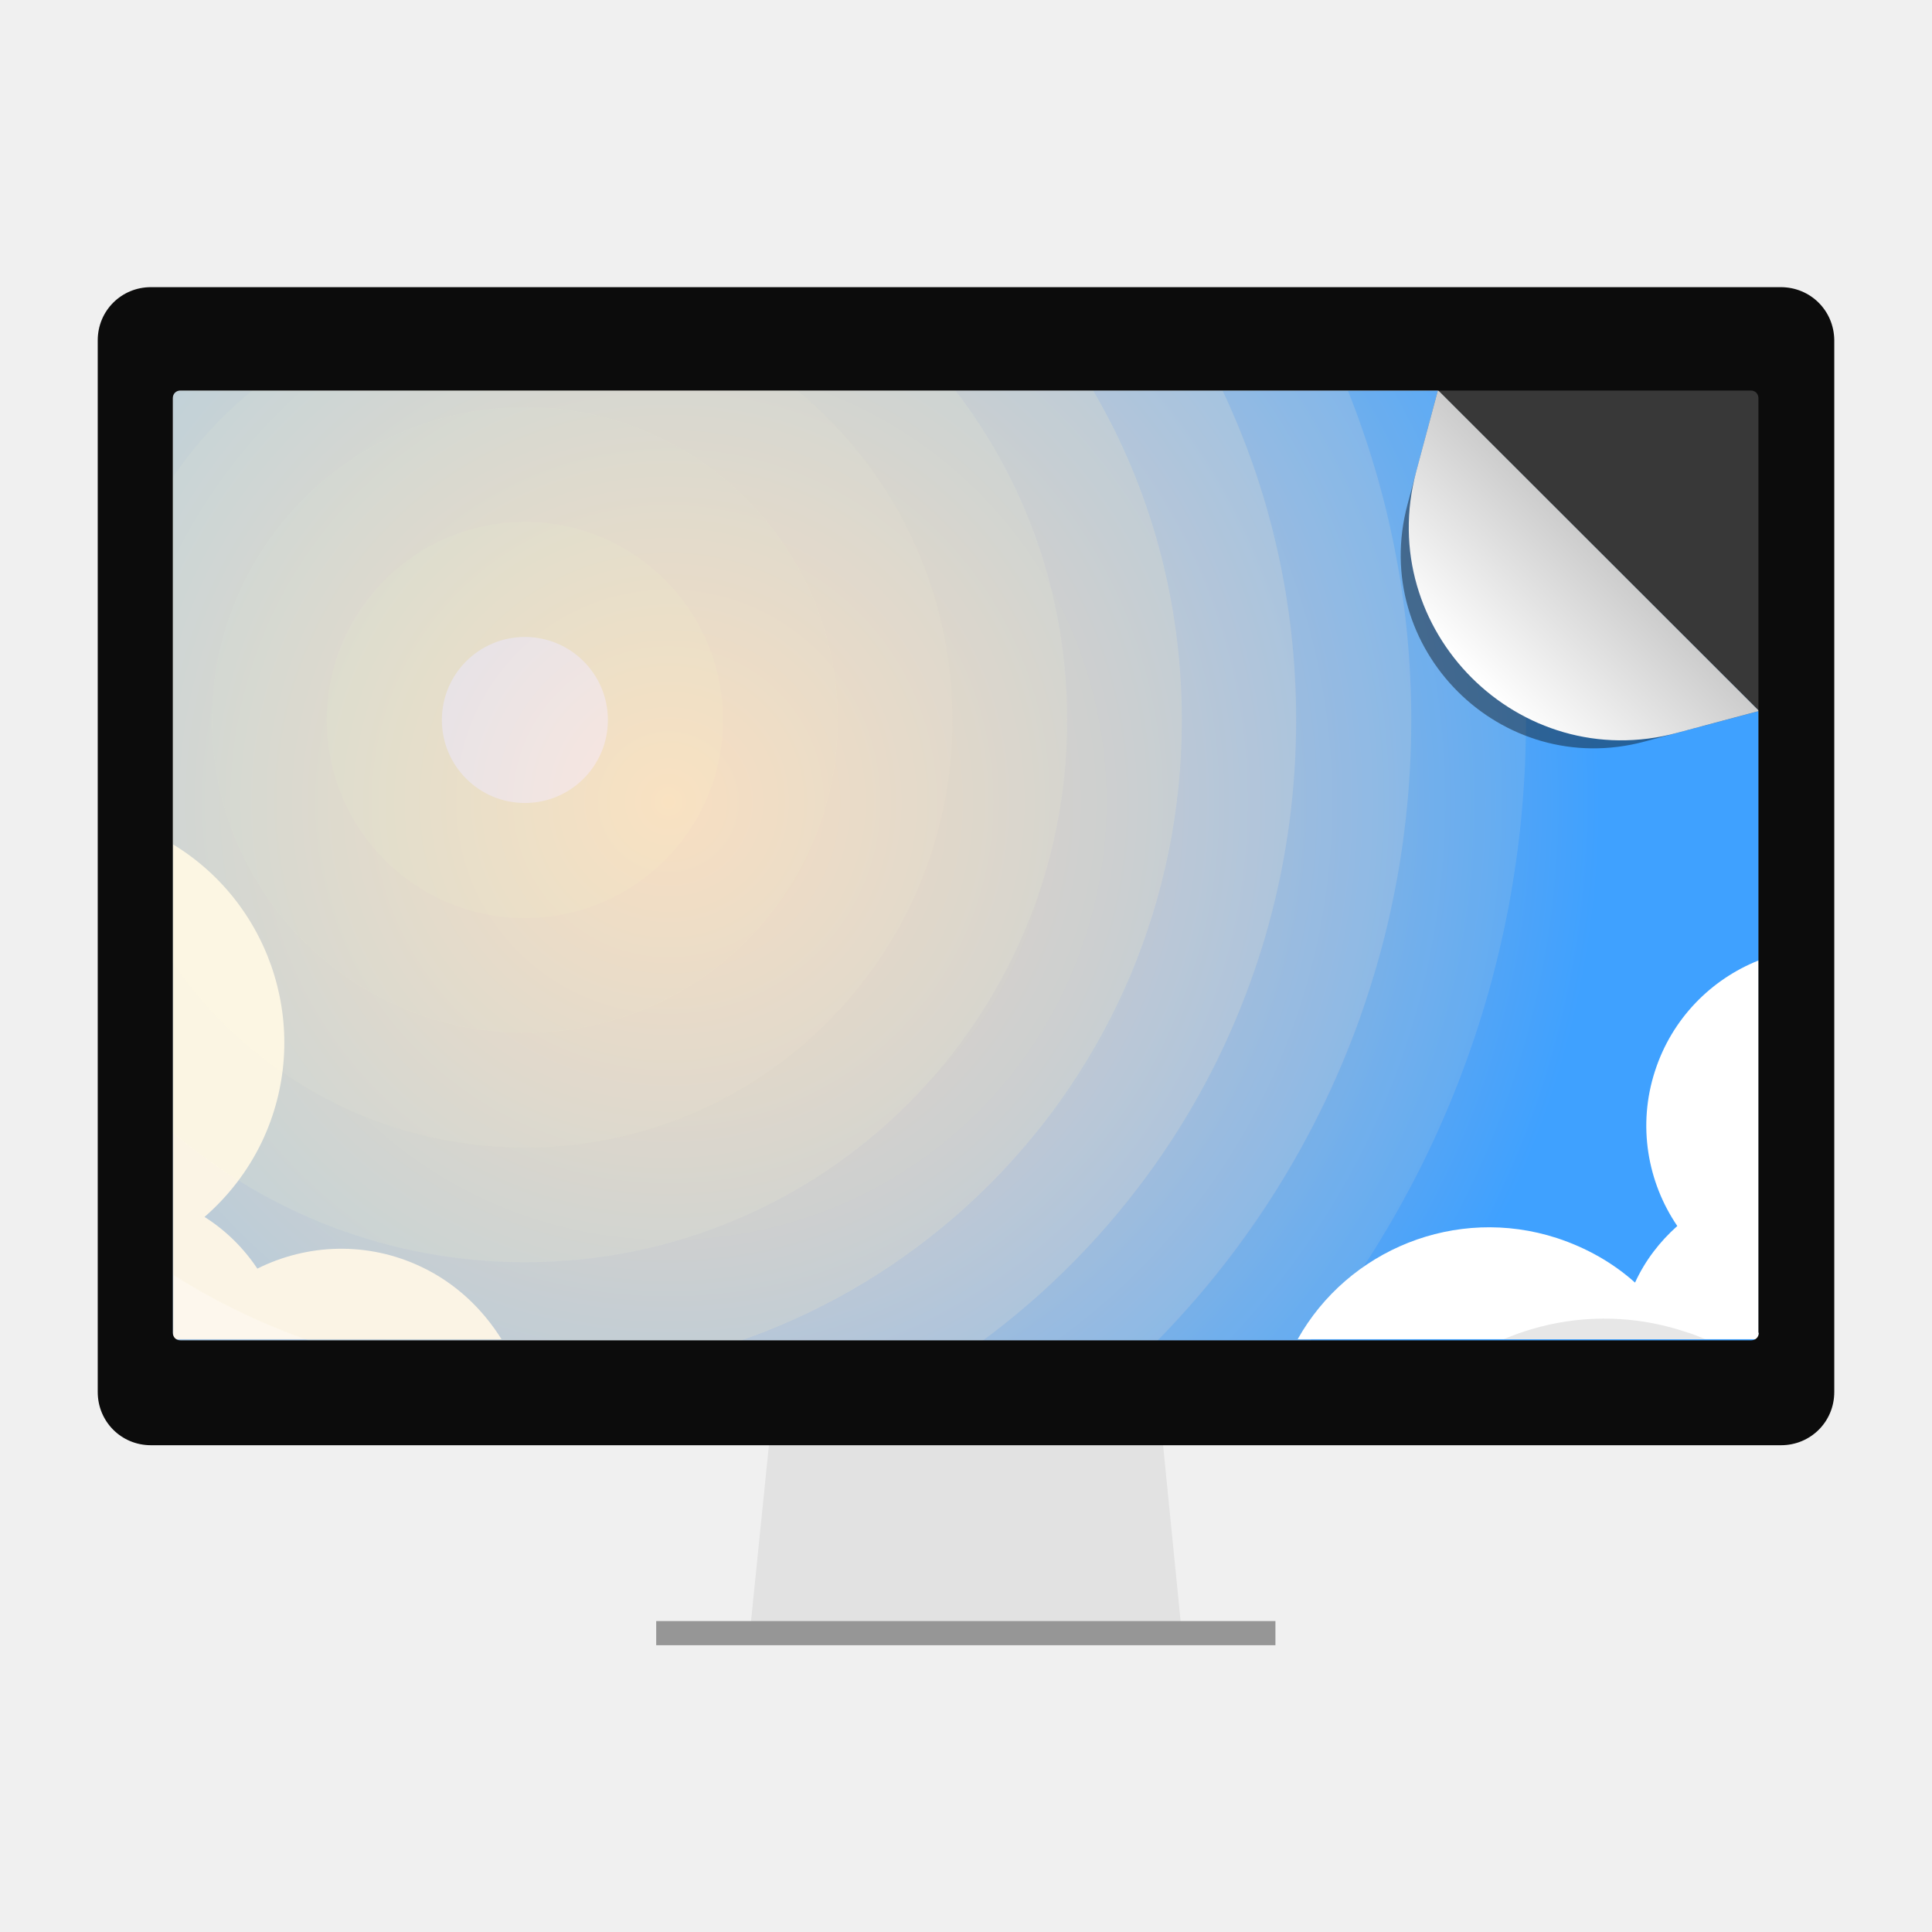
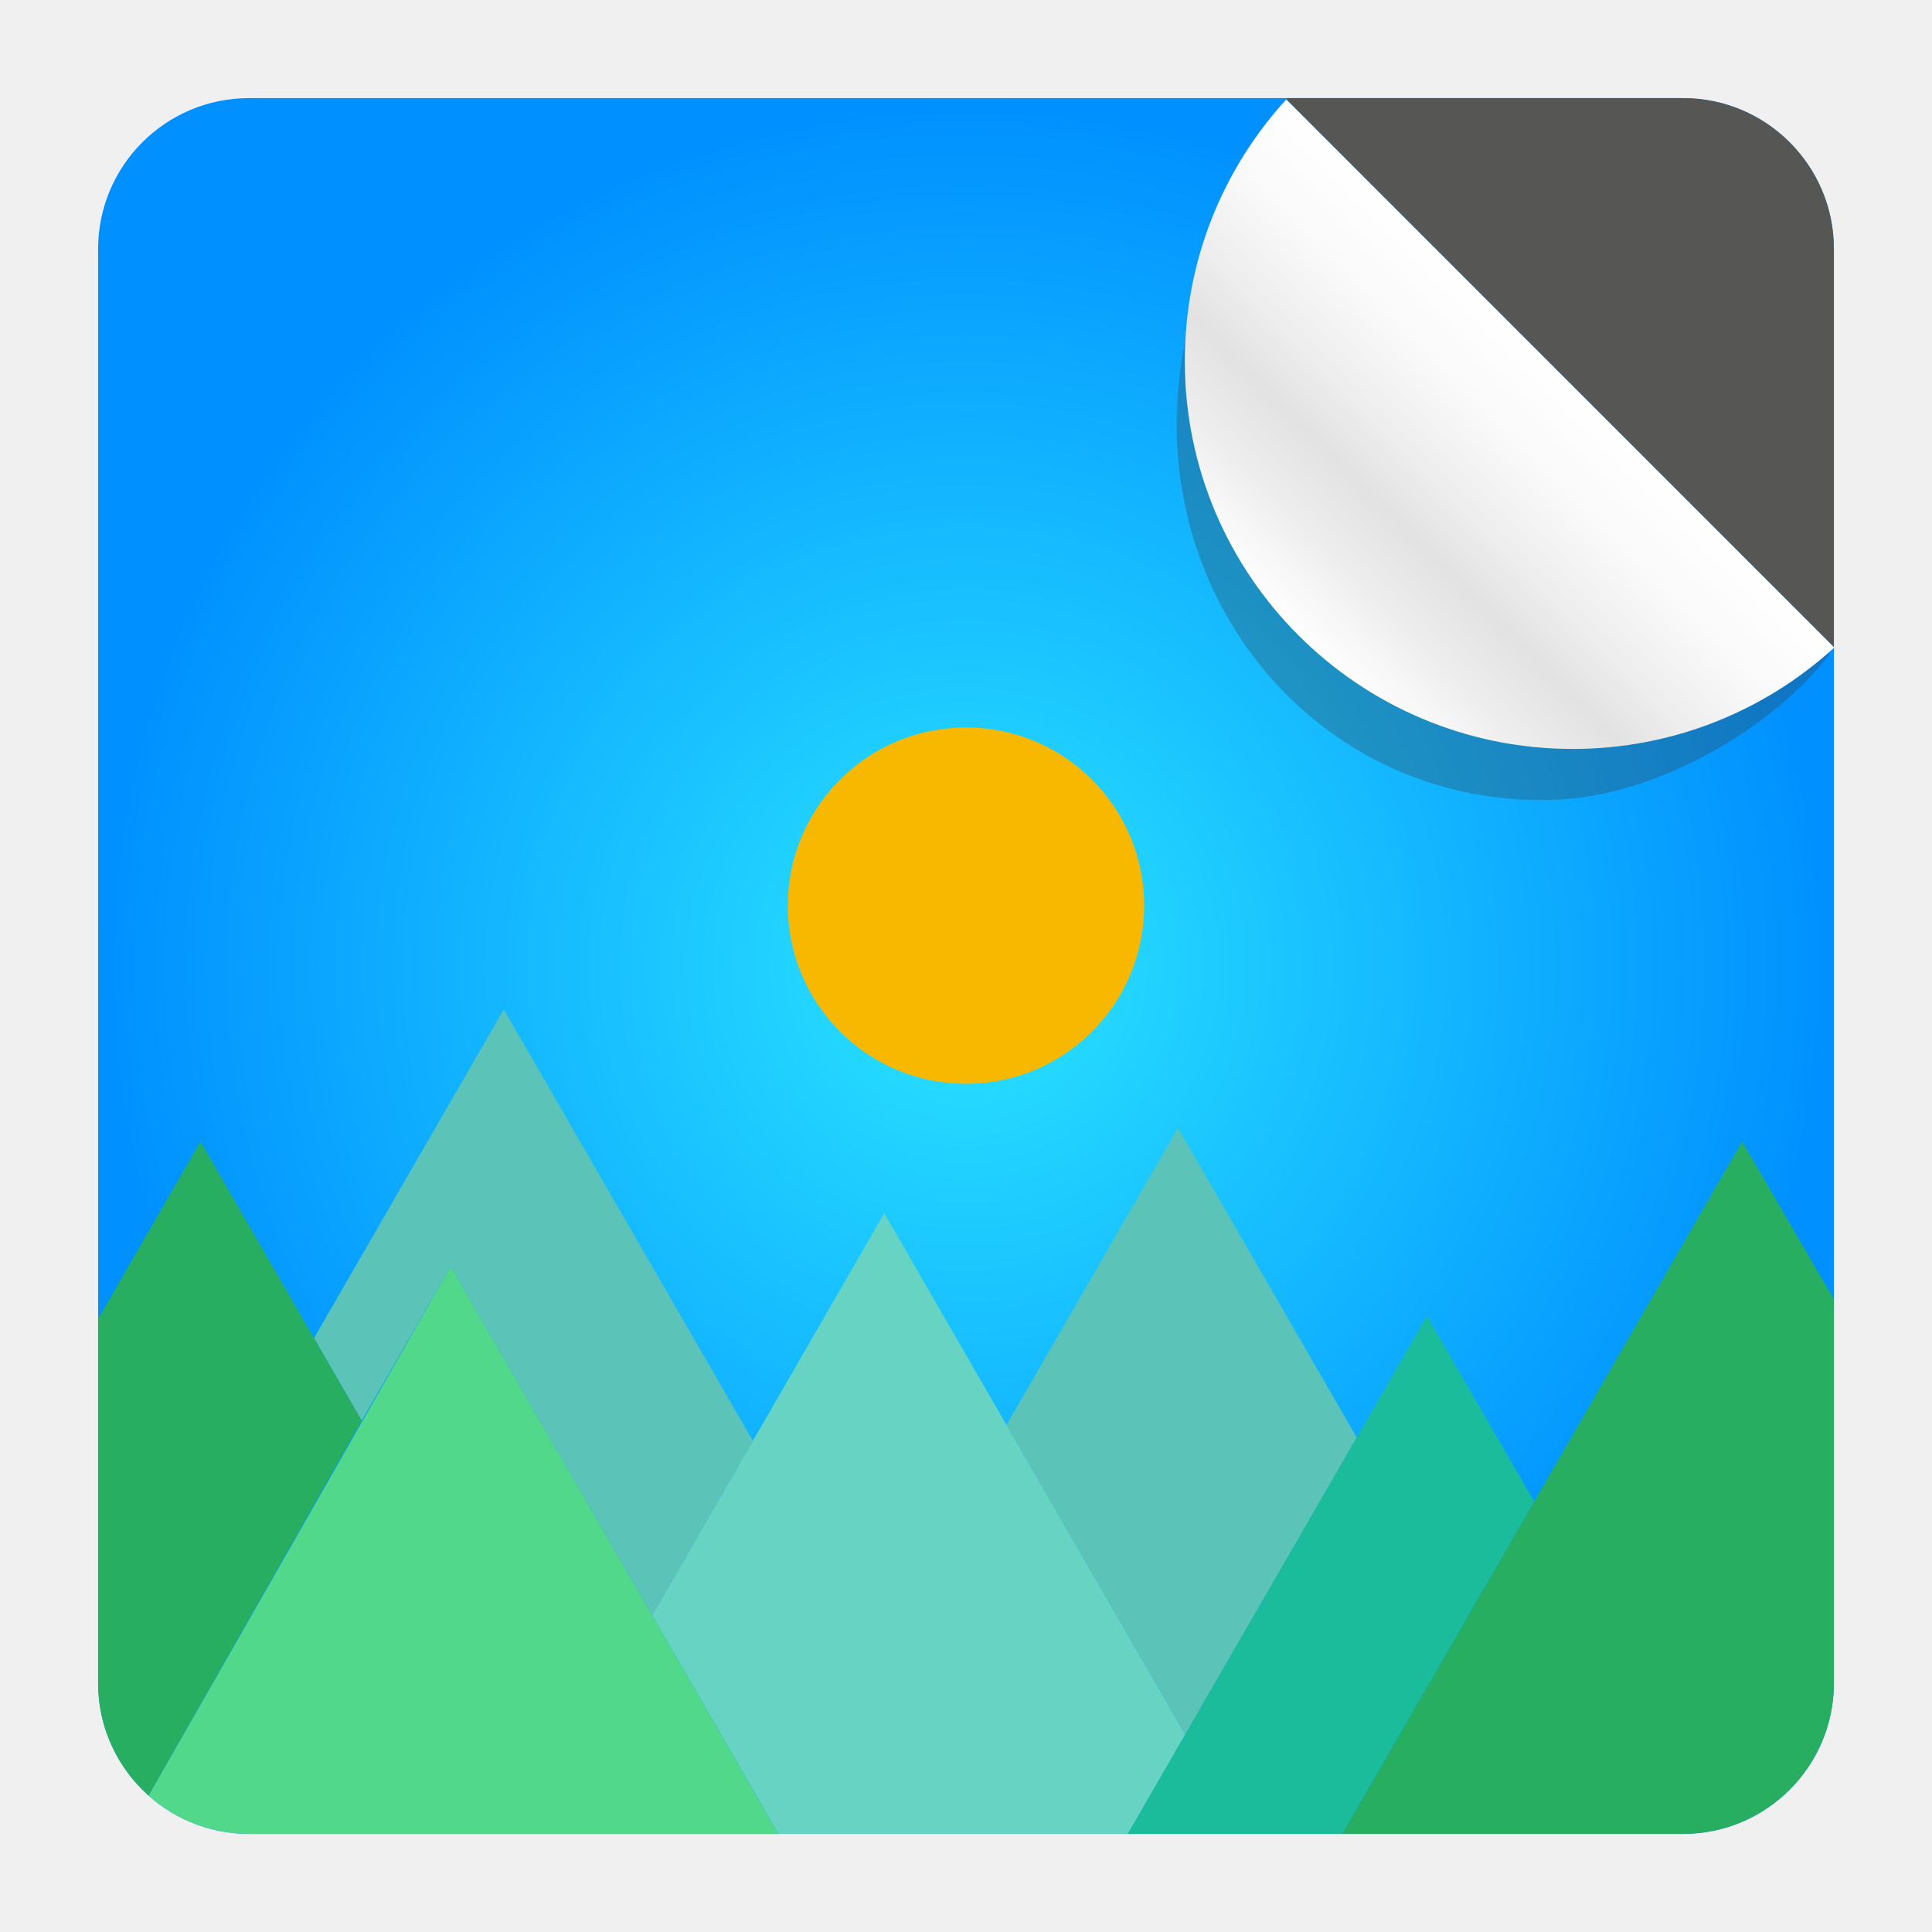
<svg xmlns="http://www.w3.org/2000/svg" version="1.1" id="Layer_3" x="0px" y="0px" viewBox="0 0 512 512" style="enable-background:new 0 0 512 512;" xml:space="preserve">
+   <radialGradient id="SVGID_1_" cx="256" cy="256" r="230" gradientUnits="userSpaceOnUse">
+     <stop offset="0" style="stop-color:#2AE4FF" />
+     <stop offset="1" style="stop-color:#0090FF" />
+   </radialGradient>
+   <path style="fill:url(#SVGID_1_);" d="M446,486H66c-22.091,0-40-17.909-40-40V66c0-22.091,17.909-40,40-40h380  c22.091,0,40,17.909,40,40v380C486,468.091,468.091,486,446,486z" />
  <g>
    <g>
-       <polygon style="fill:#E2E2E2;" points="313,430.9 308.2,382.7 203.8,382.7 198.9,430.9   " />
-       <rect x="173.9" y="429.6" style="fill:#969696;" width="164.1" height="6.4" />
+       <polygon style="fill:#5BC3B7;" points="172.829,428.077 199.524,381.839 133.514,267.504 83.215,354.623 95.846,376.499     119.449,335.619   " />
+       <polygon style="fill:#5BC3B7;" points="359.552,380.961 312.182,298.912 266.735,377.63 314.105,459.677   " />
+       <polygon style="fill:#66D3C3;" points="172.829,428.077 206.271,486 298.908,486 314.105,459.679 234.345,321.527   " />
+       <path style="fill:#27AE61;" d="M95.846,376.5l-12.631-21.876l-30.082-52.104L26,349.514V446c0,11.856,5.163,22.503,13.358,29.828    l56.488-99.327V376.5L95.846,376.5L95.846,376.5z" />
+       <path style="fill:#51D88B;" d="M39.381,475.848C46.453,482.159,55.776,486,66,486h140.27l-1.052-1.822l-32.389-56.101    l-53.38-92.459L39.381,475.848z" />
+       <polygon style="fill:#1BBC9B;" points="359.552,380.961 314.106,459.678 314.105,459.679 314.106,459.679 298.909,486     355.751,486 387.97,430.181 406.581,397.945 378.164,348.724   " />
+       <path style="fill:#27AE61;" d="M461.676,302.519l-55.094,95.425l0,0.001l0,0.001l-18.612,32.237L355.751,486H446    c22.091,0,40-17.909,40-40V344.333L461.676,302.519z" />
    </g>
+     <g style="display:none;">
+       <g style="display:inline;">
+         <polygon style="fill:#E2E2E2;" points="305.425,407.615 301.263,365.82 210.737,365.82 206.488,407.615    " />
+         <rect x="184.81" y="406.487" style="fill:#969696;" width="142.293" height="5.55" />
+       </g>
+       <path style="display:inline;fill:#0C0C0C;" d="M443.209,99.963H68.704c-6.763,0-12.226,5.376-12.226,12.226v241.664    c0,6.763,5.376,12.226,12.226,12.226h374.592c6.763,0,12.226-5.376,12.226-12.226V112.103    C455.436,105.339,450.06,99.963,443.209,99.963z M438.18,340.24c0,1.041-0.78,1.734-1.734,1.734H75.467    c-1.041,0-1.734-0.78-1.734-1.734V125.456c0-1.041,0.78-1.734,1.734-1.734h360.892c1.041,0,1.734,0.78,1.734,1.734V340.24H438.18z    " />
+     </g>
+     <circle style="fill:#F9B800;" cx="256" cy="240" r="47.215" />
    <g>
-       <radialGradient id="SVGID_1_" cx="177.146" cy="299.524" r="247.137" gradientTransform="matrix(1 0 0 -1 0 512)" gradientUnits="userSpaceOnUse">
-         <stop offset="0" style="stop-color:#F5C2AB" />
-         <stop offset="1" style="stop-color:#3FA1FF" />
-       </radialGradient>
-       <rect x="45.8" y="103.5" style="fill:url(#SVGID_1_);" width="420.3" height="262.7" />
-       <g>
-         <path style="fill:#FFFFFF;" d="M111.8,335.8c-14.4-6.9-30.4-6.2-43.6,0.4c-3.6-5.4-8.3-10.1-14-13.7c6.2-5.4,11.4-12,15.2-19.9     C83,274,72.5,240,45.9,223.8v131.1h87C127.9,346.9,120.8,340.1,111.8,335.8z" />
-       </g>
-       <g style="opacity:0.6;">
-         <path style="opacity:0.2;fill:#F7E7CF;enable-background:new    ;" d="M45.8,366.1h292.4c41.2-46.8,66.2-108.1,66.2-175.3     c0-30.6-5.2-60-14.7-87.3H45.8V366.1z" />
-         <path style="opacity:0.3;fill:#F7E9CF;enable-background:new    ;" d="M45.8,366.1h249.6c48.2-43,78.6-105.6,78.6-175.3     c0-30.9-6-60.3-16.8-87.3H45.8V366.1z" />
-         <path style="opacity:0.4;fill:#F9EBCF;enable-background:new    ;" d="M45.8,366.1h198.5c59.4-35.8,99.2-100.9,99.2-175.3     c0-31.2-7-60.9-19.5-87.3H45.8V366.1z" />
-         <path style="opacity:0.6;fill:#F9EDCE;enable-background:new    ;" d="M45.8,337.8c27,17.1,58.9,27.1,93.3,27.1     c96.1,0,174.1-77.9,174.1-174.1c0-31.8-8.5-61.7-23.5-87.3H45.8V337.8z" />
-         <path style="opacity:0.7;fill:#F9EFCF;enable-background:new    ;" d="M45.8,300.1c25.1,21.4,57.7,34.4,93.3,34.4     c79.4,0,143.7-64.3,143.7-143.7c0-32.9-11-63.1-29.6-87.3H45.8V300.1z" />
-         <path style="opacity:0.8;fill:#FBF1CF;enable-background:new    ;" d="M45.8,126.5v128.6c20.4,29.6,54.6,49,93.3,49     c62.6,0,113.3-50.7,113.3-113.3c0-35.2-16-66.6-41.1-87.3H66.9C58.8,110.1,51.7,117.9,45.8,126.5z" />
-         <circle style="opacity:0.9;fill:#FBF3D0;enable-background:new    ;" cx="139.1" cy="190.8" r="82.9" />
-         <circle style="fill:#FCF6D0;" cx="139.1" cy="190.8" r="52.5" />
-         <circle style="fill:#FFFFFF;" cx="139.1" cy="190.8" r="22" />
-       </g>
-       <g>
-         <g>
-           <path style="fill:#FFFFFF;" d="M443.2,109c-8.4,26,1.6,53.5,22.9,68.5v-73.9h-20.8C444.6,105.2,443.9,107.1,443.2,109z" />
-         </g>
-         <g>
-           <path style="fill:#FFFFFF;" d="M466.1,354.9V254.5c-12.6,5-23,15.4-27.5,29.3c-4.7,14.4-2,29.5,5.9,41.1      c-4.6,4.1-8.5,9.1-11.2,15c-5.8-5.2-12.8-9.2-20.7-11.8c-26.8-8.7-55.4,3.1-68.7,26.8H466.1z" />
-           <path style="fill:#E7E7E7;" d="M451.9,354.9c-1.8-0.8-3.7-1.5-5.7-2.1c-16.3-5.3-33.1-4.1-47.7,2.1H451.9z" />
-         </g>
-       </g>
+       <path style="opacity:0.3;fill:#353535;enable-background:new    ;" d="M484.767,173.442    c-8.085-42.616-23.385-79.942-45.927-102.484c-21.014-21.014-54.871-35.739-93.888-44.19c-1.345-0.15-2.699-0.297-4.063-0.44    c-16.708,18.282-29.062,59.356-29.062,86.075c0,56.782,45.009,102.465,101.711,99.461    C439.886,210.468,470.168,192.617,484.767,173.442z" />
+       <linearGradient id="SVGID_2_" gradientUnits="userSpaceOnUse" x1="444.101" y1="66.636" x2="513.513" y2="136.049" gradientTransform="matrix(1 0 0 -1 -100 235)">
+         <stop offset="0" style="stop-color:#FFFFFF" />
+         <stop offset="0.22" style="stop-color:#EDEDED" />
+         <stop offset="0.412" style="stop-color:#E2E2E2" />
+         <stop offset="0.548" style="stop-color:#EDEDED" />
+         <stop offset="0.785" style="stop-color:#FAFAFA" />
+         <stop offset="1" style="stop-color:#FFFFFF" />
+       </linearGradient>
+       <path style="fill:url(#SVGID_2_);" d="M340.889,26.328c-16.708,18.282-26.902,42.618-26.902,69.336    c0,56.782,46.031,102.813,102.813,102.813c26.718,0,51.054-10.194,69.336-26.902L340.889,26.328z" />
+       <path style="fill:#565655;" d="M446,26H341.032c-0.074,0.113-0.115,0.225-0.082,0.334L486,171.438V66    C486,43.909,468.091,26,446,26z" />
    </g>
-     <g>
-       <path style="opacity:0.4;enable-background:new    ;" d="M435.9,196.5l30.4-8.1l-85.2-85.1l-8.1,30.4    C362.8,171.8,397.7,206.8,435.9,196.5z" />
-       <linearGradient id="SVGID_2_" gradientUnits="userSpaceOnUse" x1="679.921" y1="332.443" x2="713.664" y2="366.185" gradientTransform="matrix(1 0 0 -1 -289.9857 512)">
-         <stop offset="7.124920e-03" style="stop-color:#FFFFFF" />
-         <stop offset="1" style="stop-color:#CCCCCC" />
-       </linearGradient>
-       <path style="fill:url(#SVGID_2_);" d="M444.5,194.2l21.7-5.8l-85.1-85.1l-5.8,21.7C364.1,167,402.6,205.5,444.5,194.2z" />
-       <path style="fill:#383838;" d="M466.2,188.4l1-87l-86.2,1.9L466.2,188.4z" />
-     </g>
-     <path style="fill:#0C0C0C;" d="M471.9,76.1H40c-7.8,0-14.1,6.2-14.1,14.1v278.7c0,7.8,6.2,14.1,14.1,14.1H472   c7.8,0,14.1-6.2,14.1-14.1V90.1C486,82.3,479.8,76.1,471.9,76.1z M466.1,353.2c0,1.2-0.9,2-2,2H47.8c-1.2,0-2-0.9-2-2V105.5   c0-1.2,0.9-2,2-2h416.2c1.2,0,2,0.9,2,2V353.2z" />
-     <linearGradient id="SVGID_3_" gradientUnits="userSpaceOnUse" x1="257.95" y1="284.65" x2="485.95" y2="284.65" gradientTransform="matrix(1 0 0 -1 0 514)">
-       <stop offset="0" style="stop-color:#FFFFFF" />
-       <stop offset="1" style="stop-color:#FFFFFF;stop-opacity:0" />
-     </linearGradient>
-     <path style="display:none;opacity:0.4;fill:url(#SVGID_3_);enable-background:new    ;" d="M471.9,382.7c7.8,0,14.1-6.2,14.1-14.1   V90.1c0-7.8-6.2-14.1-14.1-14.1H258L471.9,382.7z" />
  </g>
</svg>
